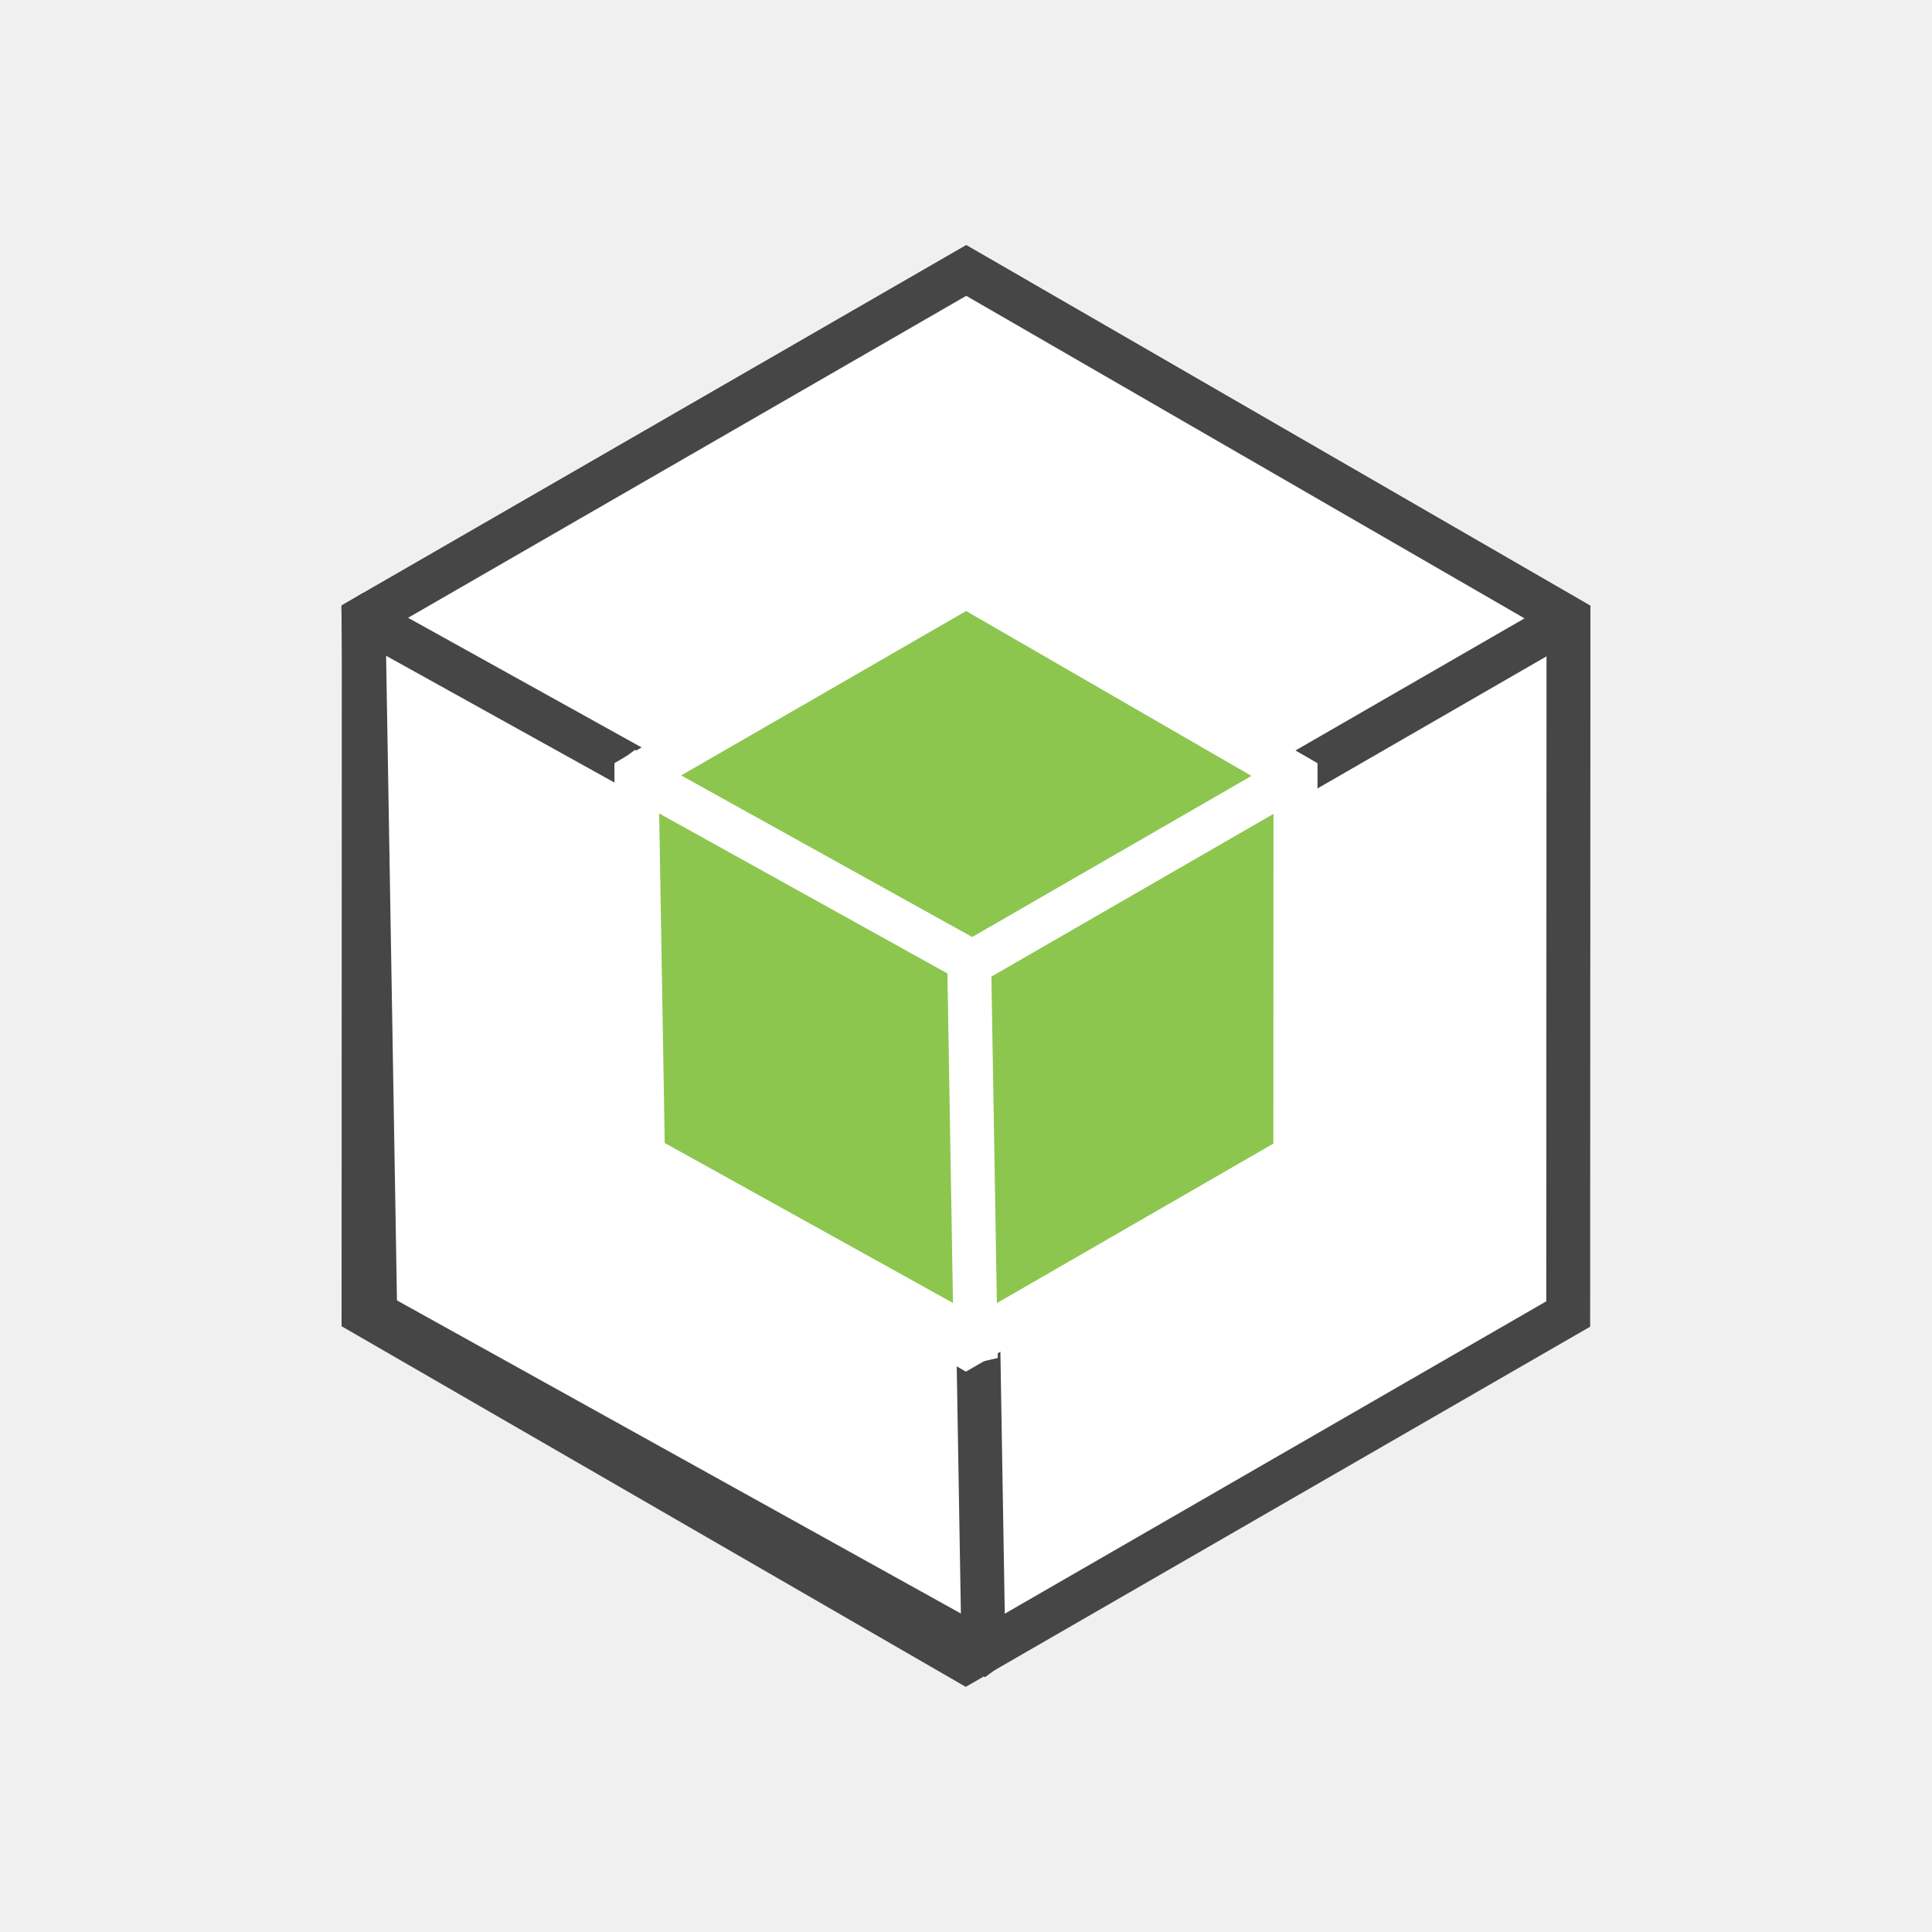
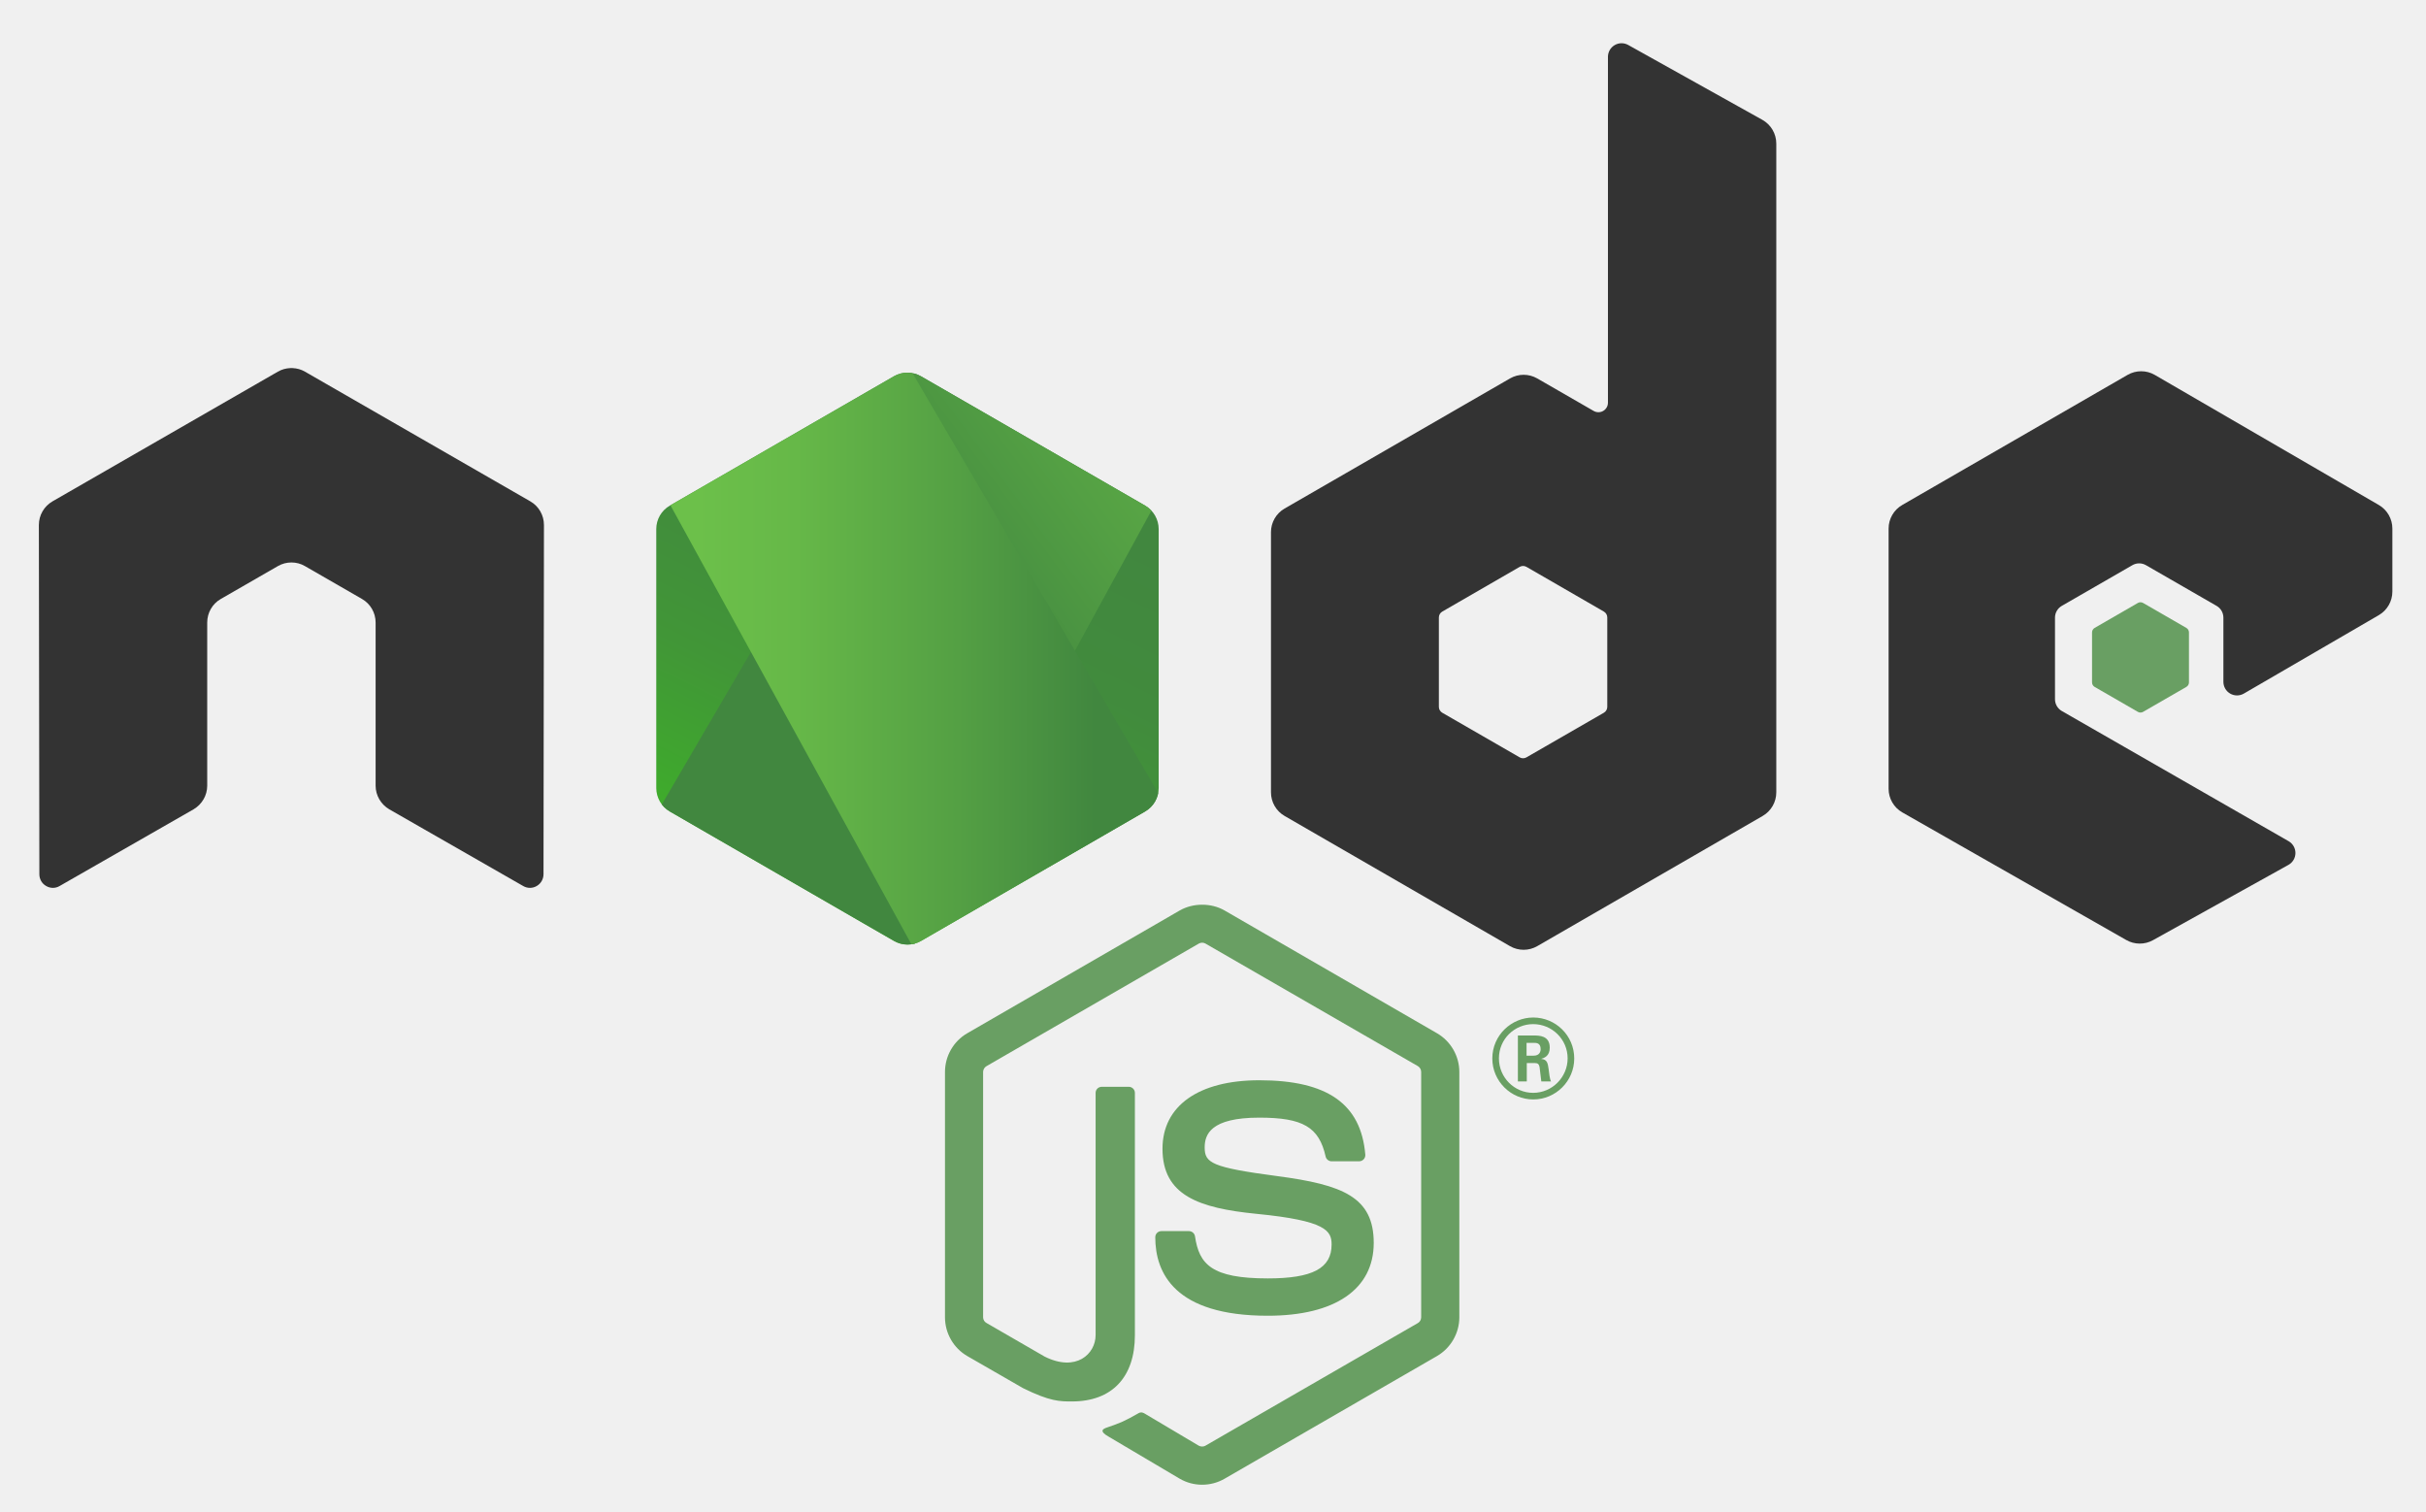
- <svg xmlns="http://www.w3.org/2000/svg" enable-background="new 0 0 100 100" height="100px" version="1.1" viewBox="0 0 100 100" width="100px" xml:space="preserve">
-   <g id="Layer_1">
+ <svg xmlns="http://www.w3.org/2000/svg" xmlns:xlink="http://www.w3.org/1999/xlink" enable-background="new 0 0 456 284" id="Layer_1" version="1.1" viewBox="0 0 456 284" xml:space="preserve">
+   <g>
+     <path d="M225.953,279.054c-1.46,0-2.912-0.381-4.19-1.121l-13.339-7.892c-1.991-1.115-1.018-1.509-0.362-1.738   c2.657-0.922,3.195-1.135,6.031-2.743c0.295-0.166,0.687-0.103,0.992,0.076l10.247,6.084c0.372,0.206,0.896,0.206,1.237,0   l39.95-23.058c0.372-0.212,0.61-0.64,0.61-1.081v-46.103c0-0.451-0.239-0.872-0.62-1.101l-39.933-23.038   c-0.368-0.216-0.859-0.216-1.231,0l-39.923,23.045c-0.388,0.222-0.634,0.657-0.634,1.094v46.103c0,0.441,0.245,0.859,0.63,1.068   l10.944,6.323c5.938,2.969,9.573-0.528,9.573-4.041v-45.52c0-0.643,0.518-1.151,1.161-1.151h5.066c0.634,0,1.158,0.508,1.158,1.151   v45.52c0,7.925-4.316,12.47-11.829,12.47c-2.309,0-4.127,0-9.202-2.501l-10.476-6.031c-2.587-1.496-4.19-4.293-4.19-7.288v-46.103   c0-2.995,1.602-5.792,4.19-7.281l39.95-23.085c2.528-1.43,5.888-1.43,8.396,0l39.947,23.085c2.587,1.496,4.196,4.286,4.196,7.281   v46.103c0,2.995-1.609,5.782-4.196,7.288l-39.947,23.065C228.882,278.673,227.433,279.054,225.953,279.054z" fill="#699F63" />
+     <path d="M238.293,247.292c-17.482,0-21.144-8.024-21.144-14.755c0-0.64,0.514-1.151,1.155-1.151h5.165   c0.577,0,1.058,0.415,1.148,0.979c0.78,5.258,3.105,7.912,13.677,7.912c8.416,0,11.999-1.904,11.999-6.369   c0-2.574-1.015-4.485-14.095-5.766c-10.93-1.081-17.691-3.496-17.691-12.241c0-8.061,6.794-12.868,18.186-12.868   c12.798,0,19.131,4.442,19.933,13.972c0.03,0.328-0.086,0.644-0.305,0.889c-0.219,0.229-0.524,0.368-0.846,0.368h-5.185   c-0.537,0-1.012-0.381-1.121-0.902c-1.244-5.533-4.269-7.301-12.476-7.301c-9.189,0-10.257,3.201-10.257,5.599   c0,2.906,1.261,3.752,13.667,5.394c12.277,1.622,18.109,3.921,18.109,12.549C258.21,242.306,250.952,247.292,238.293,247.292z" fill="#699F63" />
+   </g>
+   <g>
+     <path d="M295.899,198.941c0,4.236-3.463,7.699-7.699,7.699c-4.197,0-7.699-3.422-7.699-7.699   c0-4.359,3.586-7.701,7.699-7.701C292.356,191.24,295.899,194.582,295.899,198.941z M281.744,198.919   c0,3.586,2.892,6.479,6.435,6.479c3.586,0,6.479-2.954,6.479-6.479c0-3.584-2.932-6.436-6.479-6.436   C284.676,192.484,281.744,195.293,281.744,198.919z M285.307,194.622h2.976c1.018,0,3.015,0,3.015,2.282   c0,1.589-1.018,1.914-1.632,2.118c1.184,0.082,1.264,0.856,1.426,1.956c0.083,0.692,0.206,1.874,0.448,2.281h-1.831   c-0.043-0.406-0.328-2.607-0.328-2.728c-0.119-0.49-0.285-0.733-0.895-0.733h-1.506v3.461h-1.672v-8.637H285.307z M286.939,198.41   h1.343c1.098,0,1.304-0.773,1.304-1.221c0-1.183-0.816-1.183-1.264-1.183h-1.383L286.939,198.41L286.939,198.41z" fill="#699F63" />
+   </g>
+   <path d="M102.243,98.677c0-1.841-0.969-3.533-2.558-4.445L57.33,69.857c-0.716-0.421-1.519-0.64-2.332-0.674  c-0.073,0-0.378,0-0.438,0c-0.809,0.033-1.612,0.252-2.339,0.674L9.866,94.232c-1.579,0.912-2.561,2.604-2.561,4.445l0.093,65.635  c0,0.912,0.474,1.762,1.277,2.209c0.786,0.471,1.758,0.471,2.541,0l25.172-14.414c1.592-0.945,2.561-2.614,2.561-4.438v-30.665  c0-1.828,0.968-3.52,2.554-4.428l10.718-6.173c0.799-0.461,1.672-0.687,2.564-0.687c0.872,0,1.768,0.226,2.544,0.687l10.715,6.173  c1.586,0.909,2.558,2.601,2.558,4.428v30.665c0,1.824,0.982,3.503,2.564,4.438l25.165,14.414c0.789,0.471,1.775,0.471,2.558,0  c0.78-0.448,1.271-1.297,1.271-2.209L102.243,98.677z" fill="#333333" />
+   <path d="M306.04,8.451c-0.793-0.441-1.76-0.431-2.543,0.028c-0.781,0.46-1.262,1.299-1.262,2.206v65  c0,0.639-0.342,1.231-0.894,1.551c-0.554,0.32-1.237,0.32-1.792,0l-10.608-6.112c-1.583-0.912-3.53-0.91-5.112,0.002l-42.372,24.453  c-1.584,0.914-2.559,2.603-2.559,4.43v48.916c0,1.828,0.975,3.516,2.558,4.432l42.37,24.471c1.584,0.914,3.534,0.914,5.118,0  l42.376-24.471c1.583-0.915,2.558-2.604,2.558-4.432V26.989c0-1.854-1.003-3.565-2.624-4.469L306.04,8.451z M302.109,132.853  c0,0.456-0.244,0.879-0.64,1.106l-14.548,8.386c-0.395,0.227-0.882,0.227-1.277,0l-14.548-8.386c-0.396-0.227-0.64-0.65-0.64-1.106  v-16.799c0-0.456,0.244-0.879,0.639-1.108l14.548-8.403c0.396-0.229,0.884-0.229,1.28,0l14.548,8.403  c0.395,0.229,0.639,0.652,0.639,1.108L302.109,132.853L302.109,132.853z" fill="#333333" />
+   <g>
+     <path d="M447.131,115.615c1.576-0.915,2.546-2.601,2.546-4.424V99.337c0-1.823-0.97-3.51-2.548-4.425L405.03,70.469   c-1.584-0.921-3.54-0.922-5.127-0.007l-42.356,24.453c-1.583,0.914-2.558,2.602-2.558,4.43v48.903c0,1.839,0.987,3.536,2.584,4.445   l42.093,23.985c1.552,0.886,3.455,0.896,5.017,0.028l25.46-14.151c0.808-0.449,1.311-1.297,1.315-2.219   c0.007-0.922-0.484-1.776-1.284-2.236l-42.625-24.465c-0.796-0.456-1.285-1.304-1.285-2.22v-15.326c0-0.914,0.487-1.76,1.28-2.216   l13.266-7.648c0.789-0.456,1.765-0.456,2.554,0l13.273,7.648c0.793,0.456,1.28,1.302,1.28,2.216v12.058   c0,0.916,0.49,1.762,1.282,2.218c0.793,0.458,1.77,0.454,2.561-0.005L447.131,115.615z" fill="#333333" />
+     <path d="M401.842,113.324c0.304-0.176,0.678-0.176,0.982,0l8.13,4.69c0.304,0.176,0.491,0.499,0.491,0.851v9.388   c0,0.352-0.187,0.675-0.491,0.851l-8.13,4.69c-0.304,0.176-0.678,0.176-0.982,0l-8.124-4.69c-0.304-0.176-0.491-0.499-0.491-0.851   v-9.388c0-0.352,0.187-0.675,0.491-0.851L401.842,113.324z" fill="#699F63" />
+   </g>
+   <g>
    <g>
-       <g>
-         <polygon fill="#FFFFFF" points="49.988,86 18.816,67.99      18.828,31.988 50.011,14 81.184,32.011 81.17,68.013    " stroke="#464646" stroke-miterlimit="10" stroke-width="2.272" />
-         <polygon fill="#FFFFFF" points="18.83,31.988 18.83,31.998      49.99,49.999 81.172,32.012 81.172,32.002 50.013,14    " stroke="#464646" stroke-miterlimit="10" stroke-width="2.272" />
-         <polygon fill="#FFFFFF" points="18.824,31.999 18.816,32.004      19.422,67.984 50.896,85.459 50.904,85.453 50.299,49.474    " stroke="#464646" stroke-miterlimit="10" stroke-width="2.272" />
-       </g>
-       <g>
-         <polygon fill="#8CC64F" points="49.994,69.684 32.95,59.837      32.956,40.152 50.007,30.315 67.053,40.163 67.044,59.85    " stroke="#FFFFFF" stroke-miterlimit="10" stroke-width="2.272" />
-         <polygon fill="#8CC64F" points="32.956,40.152 32.956,40.156      49.994,49.999 67.044,40.164 67.044,40.159 50.007,30.315    " stroke="#FFFFFF" stroke-miterlimit="10" stroke-width="2.272" />
-         <polygon fill="#8CC64F" points="32.954,40.157 32.95,40.16      33.281,59.835 50.491,69.388 50.495,69.387 50.164,49.712    " stroke="#FFFFFF" stroke-miterlimit="10" stroke-width="2.272" />
+       <linearGradient gradientTransform="matrix(1 0 0 -1 0 288.11)" gradientUnits="userSpaceOnUse" id="XMLID_2_" x1="187.702" x2="149.637" y1="199.285" y2="121.633">
+         <stop offset="0" style="stop-color:#41873F" />
+         <stop offset="0.329" style="stop-color:#418B3D" />
+         <stop offset="0.635" style="stop-color:#419637" />
+         <stop offset="0.932" style="stop-color:#3FA92D" />
+         <stop offset="1" style="stop-color:#3FAE2A" />
+       </linearGradient>
+       <path d="M173.12,70.717c-1.574-0.909-3.514-0.909-5.087,0l-42.134,24.314    c-1.576,0.909-2.546,2.588-2.546,4.408v48.666c0,1.818,0.97,3.497,2.544,4.408l42.134,24.334c1.575,0.909,3.515,0.909,5.091,0    l42.124-24.334c1.574-0.91,2.543-2.59,2.543-4.408V99.437c0-1.818-0.97-3.497-2.545-4.406L173.12,70.717z" fill="url(#XMLID_2_)" id="XMLID_143_" />
+     </g>
+     <g>
+       <defs>
+         <path d="M173.12,70.717c-1.574-0.909-3.514-0.909-5.087,0l-42.134,24.314c-1.576,0.909-2.546,2.588-2.546,4.408     v48.666c0,1.818,0.97,3.497,2.544,4.408l42.134,24.334c1.575,0.909,3.515,0.909,5.091,0l42.124-24.334     c1.574-0.91,2.543-2.59,2.543-4.408V99.437c0-1.818-0.97-3.497-2.545-4.406L173.12,70.717z" id="SVGID_1_" />
+       </defs>
+       <clipPath id="SVGID_2_">
+         <use overflow="visible" xlink:href="#SVGID_1_" />
+       </clipPath>
+       <g clip-path="url(#SVGID_2_)">
+         <path d="M167.944,70.717l-42.222,24.314C124.146,95.94,123,97.619,123,99.439v48.666     c0,1.203,0.514,2.339,1.313,3.238l47.44-81.152C170.479,69.877,169.101,70.049,167.944,70.717z" fill="none" />
+         <path d="M171.988,177.339c0.41-0.113,0.81-0.275,1.186-0.492l42.177-24.334c1.574-0.91,2.649-2.59,2.649-4.408     V99.437c0-1.338-0.598-2.598-1.54-3.534L171.988,177.339z" fill="none" />
+         <linearGradient gradientTransform="matrix(1 0 0 -1 0 288.11)" gradientUnits="userSpaceOnUse" id="SVGID_3_" x1="164.157" x2="270.965" y1="158.647" y2="237.562">
+           <stop offset="0.138" style="stop-color:#41873F" />
+           <stop offset="0.403" style="stop-color:#54A044" />
+           <stop offset="0.714" style="stop-color:#66B848" />
+           <stop offset="0.908" style="stop-color:#6CC04A" />
+         </linearGradient>
+         <path d="M215.327,95.031l-42.252-24.314c-0.417-0.241-0.863-0.413-1.322-0.526l-47.44,81.152     c0.409,0.46,0.888,0.861,1.42,1.169l42.323,24.334c1.199,0.692,2.624,0.854,3.931,0.492l44.473-81.436     C216.122,95.568,215.743,95.271,215.327,95.031z" fill="url(#SVGID_3_)" />
      </g>
    </g>
-     <text fill="#231F20" font-family="'HelveticaNeue-MediumCond'" font-size="14" transform="matrix(1 0 0 1 38.1357 0)" />
+     <g>
+       <defs>
+         <path d="M173.12,70.717c-1.574-0.909-3.514-0.909-5.087,0l-42.134,24.314c-1.576,0.909-2.546,2.588-2.546,4.408     v48.666c0,1.818,0.97,3.497,2.544,4.408l42.134,24.334c1.575,0.909,3.515,0.909,5.091,0l42.124-24.334     c1.574-0.91,2.543-2.59,2.543-4.408V99.437c0-1.818-0.97-3.497-2.545-4.406L173.12,70.717z" id="SVGID_4_" />
+       </defs>
+       <clipPath id="SVGID_5_">
+         <use overflow="visible" xlink:href="#SVGID_4_" />
+       </clipPath>
+       <g clip-path="url(#SVGID_5_)">
+         <path d="M218,148.105V99.437c0-1.818-1.098-3.497-2.673-4.406l-42.252-24.314c-0.485-0.28-1.011-0.463-1.551-0.571     l46.317,79.128C217.94,148.895,218,148.505,218,148.105z" fill="none" />
+         <path d="M125.722,95.031C124.146,95.94,123,97.619,123,99.439v48.666c0,1.818,1.16,3.497,2.733,4.408l42.323,24.334     c0.995,0.574,2.146,0.784,3.256,0.632l-45.337-82.594L125.722,95.031z" fill="none" />
+         <linearGradient gradientTransform="matrix(1 0 0 -1 0 288.11)" gradientUnits="userSpaceOnUse" id="SVGID_6_" x1="121.862" x2="219.279" y1="226.166" y2="226.166">
+           <stop offset="0.092" style="stop-color:#6CC04A" />
+           <stop offset="0.286" style="stop-color:#66B848" />
+           <stop offset="0.597" style="stop-color:#54A044" />
+           <stop offset="0.862" style="stop-color:#41873F" />
+         </linearGradient>
+         <polygon fill="url(#SVGID_6_)" points="166.627,61.779 166.047,62.11 166.821,62.11    " />
+         <linearGradient gradientTransform="matrix(1 0 0 -1 0 288.11)" gradientUnits="userSpaceOnUse" id="SVGID_7_" x1="121.862" x2="219.279" y1="164.348" y2="164.348">
+           <stop offset="0.092" style="stop-color:#6CC04A" />
+           <stop offset="0.286" style="stop-color:#66B848" />
+           <stop offset="0.597" style="stop-color:#54A044" />
+           <stop offset="0.862" style="stop-color:#41873F" />
+         </linearGradient>
+         <path d="M215.351,152.513c1.228-0.71,2.144-1.891,2.491-3.238l-46.317-79.128     c-1.209-0.241-2.492-0.058-3.581,0.571l-41.968,24.168l45.337,82.594c0.647-0.088,1.281-0.298,1.861-0.632L215.351,152.513z" fill="url(#SVGID_7_)" />
+         <linearGradient gradientTransform="matrix(1 0 0 -1 0 288.11)" gradientUnits="userSpaceOnUse" id="SVGID_8_" x1="121.862" x2="219.279" y1="136.537" y2="136.537">
+           <stop offset="0.092" style="stop-color:#6CC04A" />
+           <stop offset="0.286" style="stop-color:#66B848" />
+           <stop offset="0.597" style="stop-color:#54A044" />
+           <stop offset="0.862" style="stop-color:#41873F" />
+         </linearGradient>
+         <polygon fill="url(#SVGID_8_)" points="219.279,151.73 219,151.253 219,151.892    " />
+         <linearGradient gradientTransform="matrix(1 0 0 -1 0 288.11)" gradientUnits="userSpaceOnUse" id="SVGID_9_" x1="121.862" x2="219.279" y1="123.968" y2="123.968">
+           <stop offset="0.092" style="stop-color:#6CC04A" />
+           <stop offset="0.286" style="stop-color:#66B848" />
+           <stop offset="0.597" style="stop-color:#54A044" />
+           <stop offset="0.862" style="stop-color:#41873F" />
+         </linearGradient>
+         <path d="M215.351,152.513l-42.177,24.334c-0.58,0.335-1.214,0.544-1.861,0.632l0.84,1.53L219,151.892     v-0.639l-1.158-1.978C217.495,150.622,216.579,151.802,215.351,152.513z" fill="url(#SVGID_9_)" />
+         <linearGradient gradientTransform="matrix(1 0 0 -1 0 288.11)" gradientUnits="userSpaceOnUse" id="SVGID_10_" x1="233.472" x2="173.391" y1="201.588" y2="79.023">
+           <stop offset="0" style="stop-color:#41873F" />
+           <stop offset="0.329" style="stop-color:#418B3D" />
+           <stop offset="0.635" style="stop-color:#419637" />
+           <stop offset="0.932" style="stop-color:#3FA92D" />
+           <stop offset="1" style="stop-color:#3FAE2A" />
+         </linearGradient>
+         <path d="M215.351,152.513l-42.177,24.334c-0.58,0.335-1.214,0.544-1.861,0.632l0.84,1.53L219,151.892     v-0.639l-1.158-1.978C217.495,150.622,216.579,151.802,215.351,152.513z" fill="url(#SVGID_10_)" />
+       </g>
+     </g>
  </g>
</svg>
